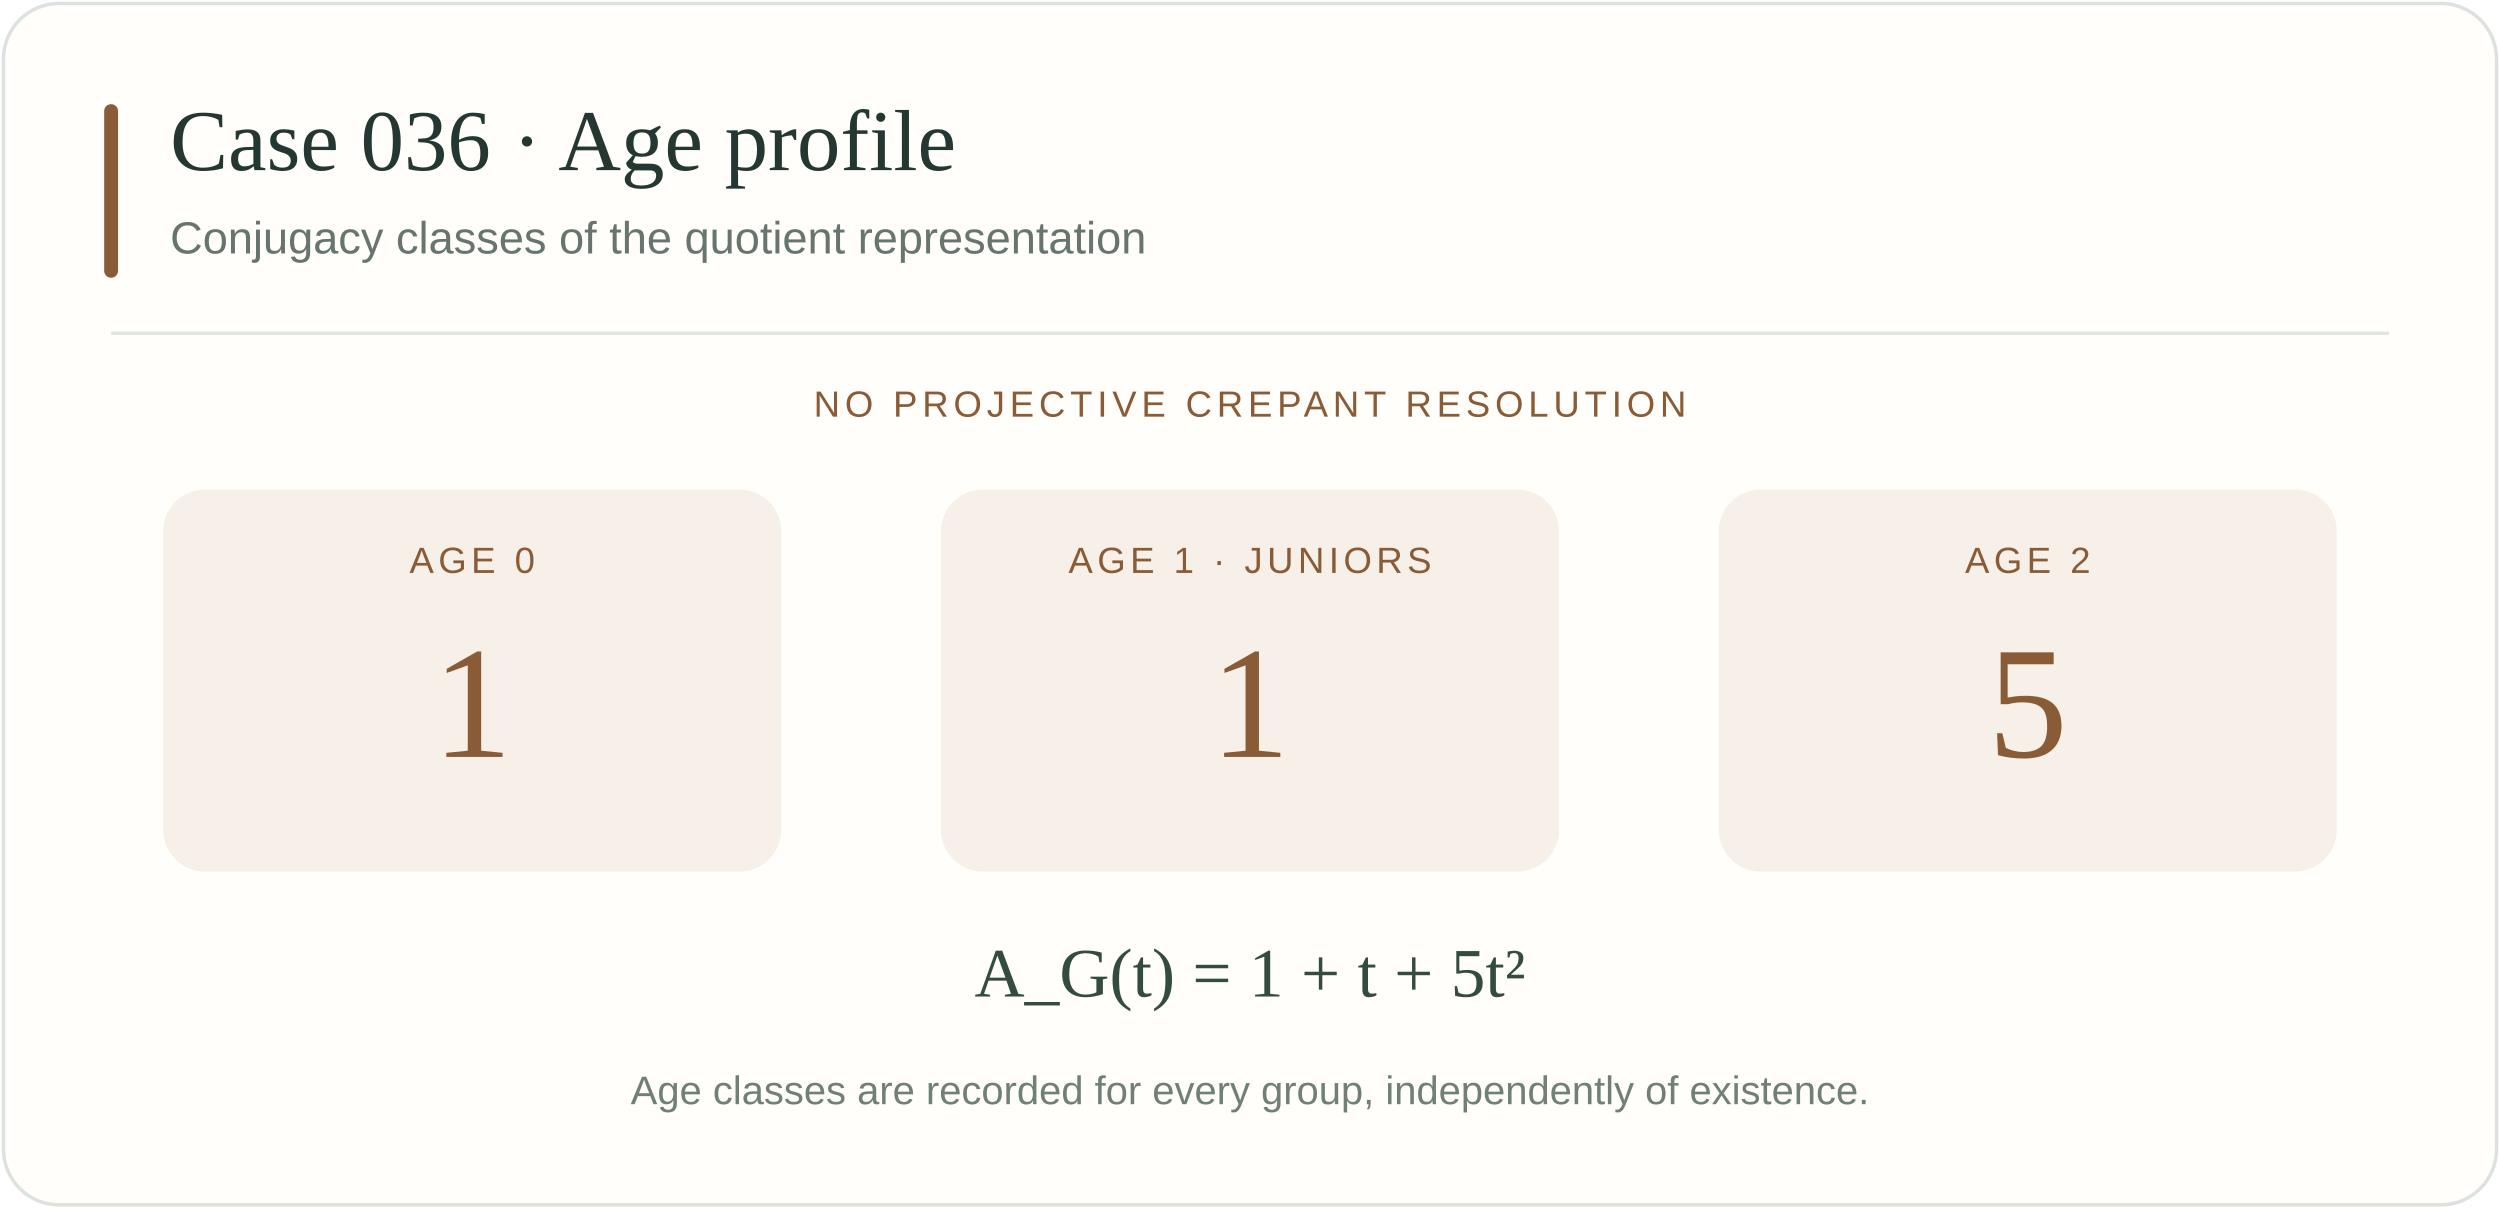
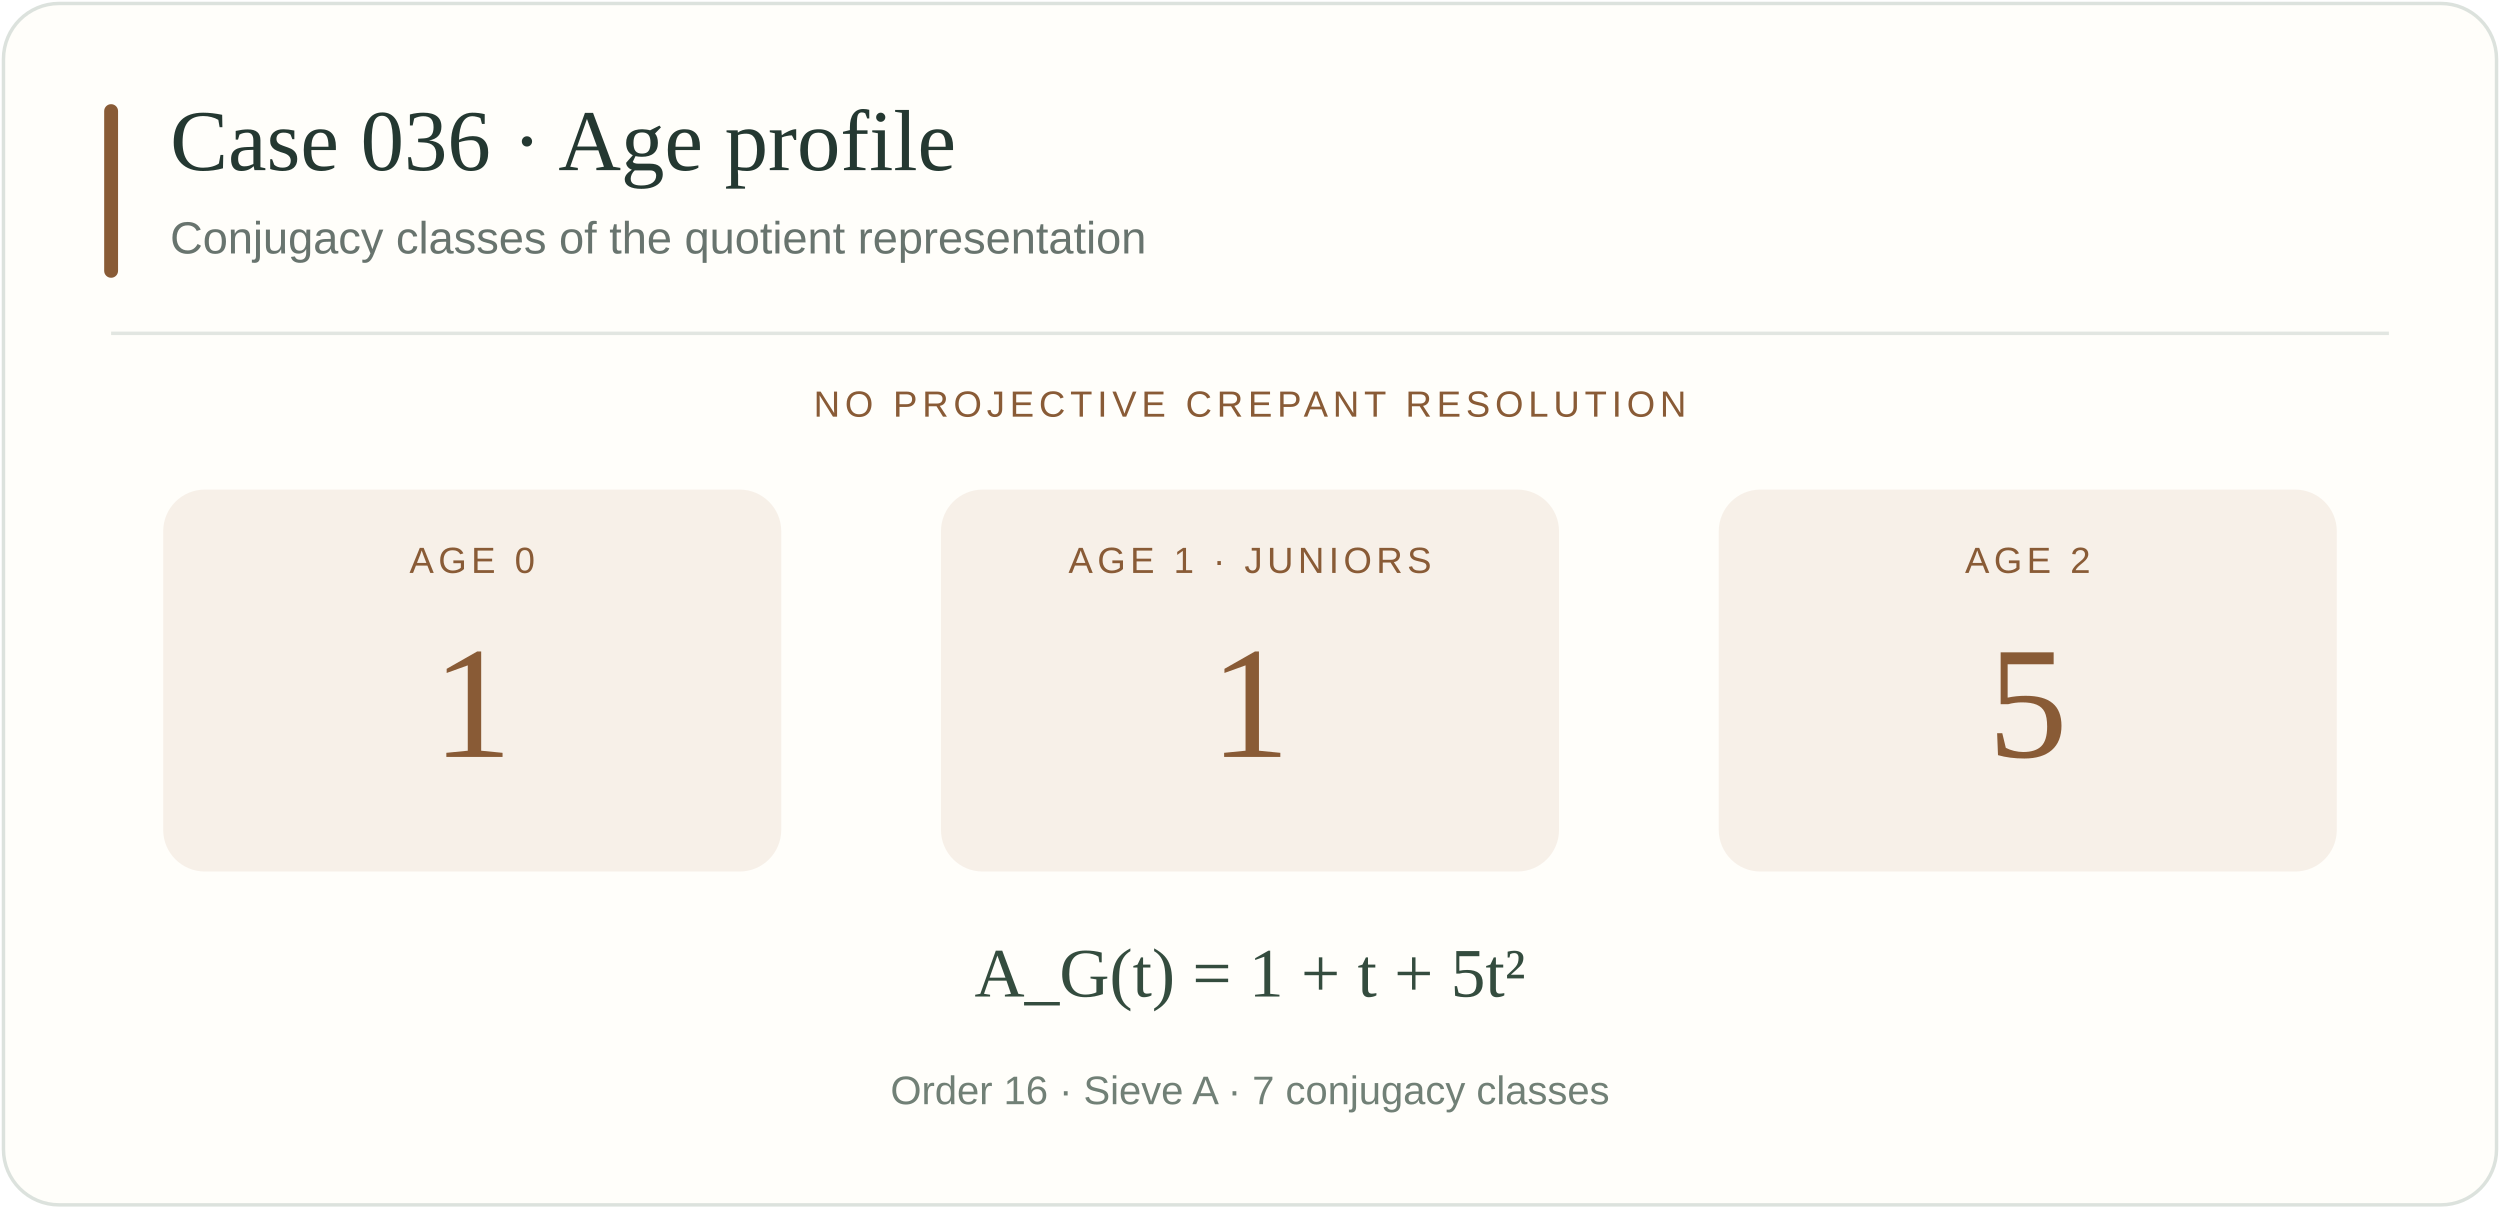
<svg xmlns="http://www.w3.org/2000/svg" width="720" height="348" viewBox="0 0 720 348" role="img" aria-labelledby="title desc" data-case="36" data-decision="NO">
  <rect x="1" y="1" width="718" height="346" rx="16" fill="#fffefa" stroke="#dce2dd" />
  <rect x="30" y="30" width="4" height="50" rx="2" fill="#895b36" />
  <text x="49" y="49" fill="#243831" font-family="Georgia,Times New Roman,serif" font-size="25">Case 036 · Age profile</text>
  <text x="49" y="73" fill="#68746e" font-family="Arial,sans-serif" font-size="13">Conjugacy classes of the quotient representation</text>
  <line x1="32" y1="96" x2="688" y2="96" stroke="#e2e6e1" />
  <text x="360" y="120" text-anchor="middle" fill="#895b36" font-family="Arial,sans-serif" font-size="10.5" letter-spacing="1.4">NO PROJECTIVE CREPANT RESOLUTION</text>
  <rect x="47" y="141" width="178" height="110" rx="12" fill="#f7f0e8" />
  <text x="136" y="165" text-anchor="middle" fill="#895b36" font-family="Arial,sans-serif" font-size="10.5" letter-spacing="1.3">AGE 0</text>
  <text data-age="0" x="136" y="218" text-anchor="middle" fill="#895b36" font-family="Georgia,Times New Roman,serif" font-size="46">1</text>
  <rect x="271" y="141" width="178" height="110" rx="12" fill="#f7f0e8" />
  <text x="360" y="165" text-anchor="middle" fill="#895b36" font-family="Arial,sans-serif" font-size="10.5" letter-spacing="1.3">AGE 1 · JUNIORS</text>
  <text data-age="1" x="360" y="218" text-anchor="middle" fill="#895b36" font-family="Georgia,Times New Roman,serif" font-size="46">1</text>
  <rect x="495" y="141" width="178" height="110" rx="12" fill="#f7f0e8" />
  <text x="584" y="165" text-anchor="middle" fill="#895b36" font-family="Arial,sans-serif" font-size="10.5" letter-spacing="1.3">AGE 2</text>
  <text data-age="2" x="584" y="218" text-anchor="middle" fill="#895b36" font-family="Georgia,Times New Roman,serif" font-size="46">5</text>
  <text x="360" y="287" text-anchor="middle" fill="#344c3e" font-family="Georgia,Times New Roman,serif" font-size="20">A_G(t) = 1 + t + 5t²</text>
-   <text x="360" y="318" text-anchor="middle" fill="#718076" font-family="Arial,sans-serif" font-size="11.5">Age classes are recorded for every group, independently of existence.</text>
+   <text x="360" y="318" text-anchor="middle" fill="#718076" font-family="Arial,sans-serif" font-size="11.5">Order 16 · Sieve A · 7 conjugacy classes</text>
</svg>
